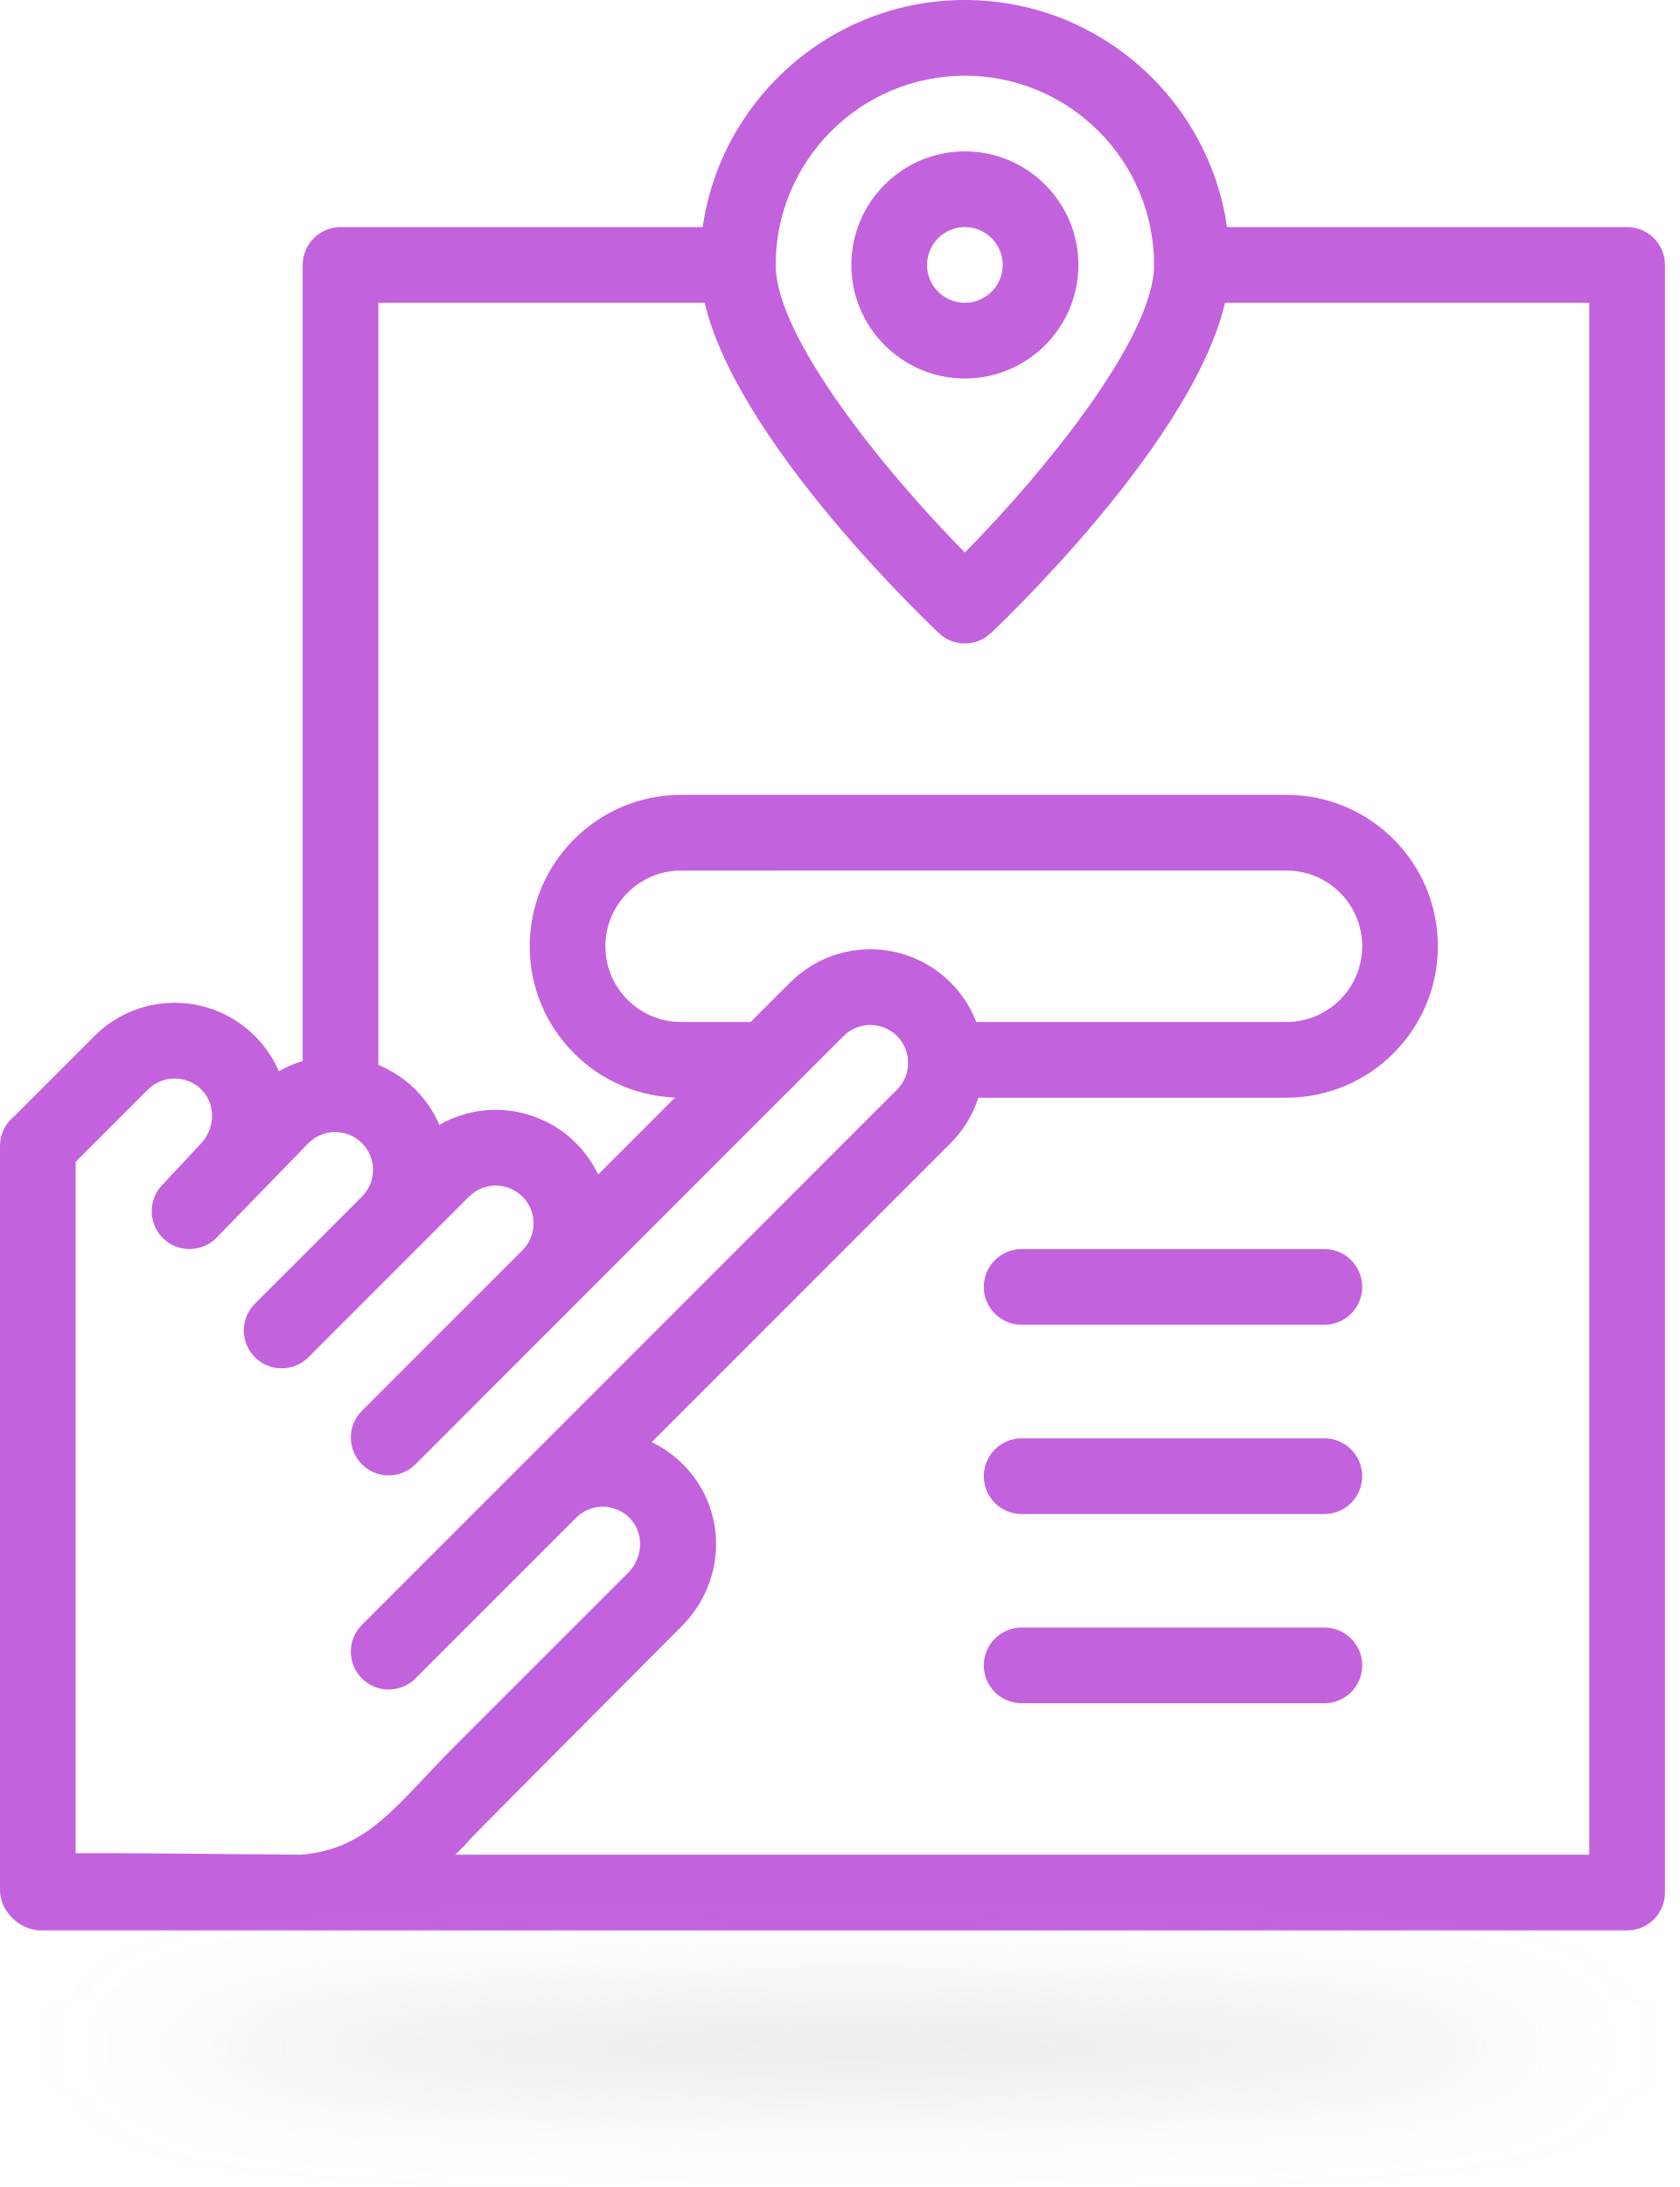
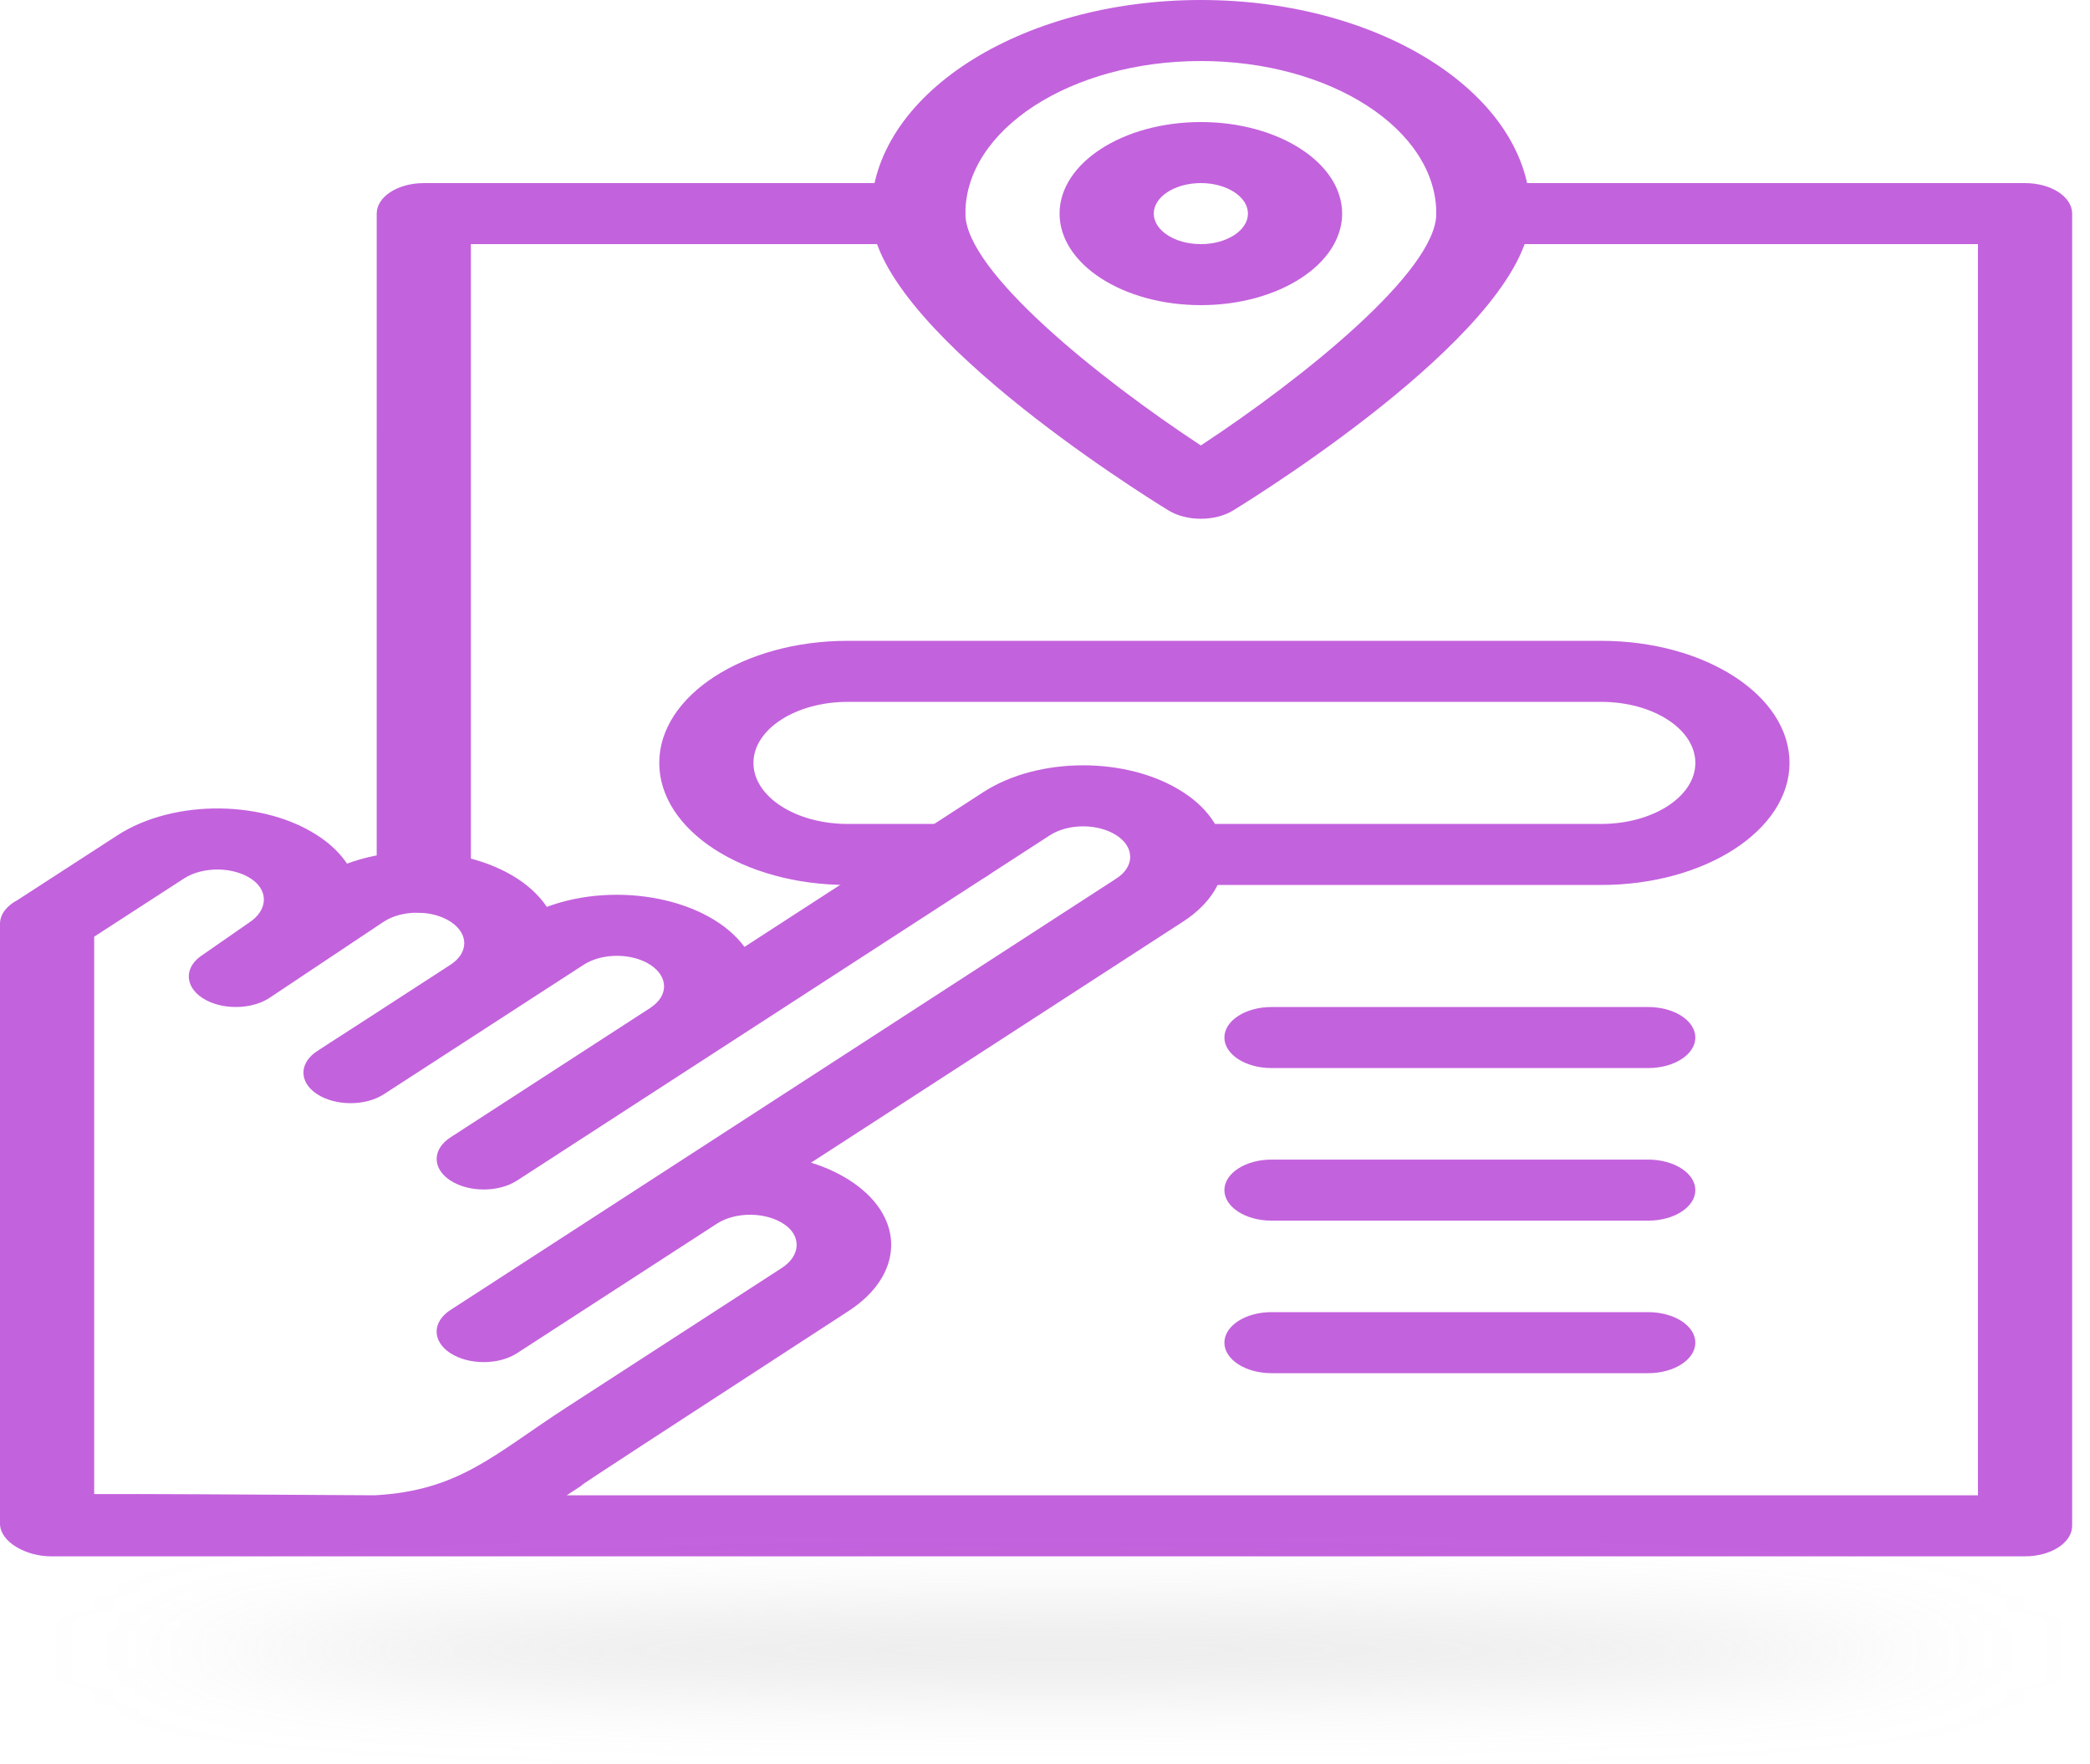
- <svg xmlns="http://www.w3.org/2000/svg" width="121.034pt" height="157.578pt" version="1.1" viewBox="0 0 121.034 157.578" id="svg8" xml:space="preserve">
+ <svg xmlns="http://www.w3.org/2000/svg" width="83.092pt" height="70.098pt" version="1.1" viewBox="0 0 83.092 70.098" id="svg8" xml:space="preserve">
  <defs id="defs8">
    <filter id="filter0_f_2476_4033" x="0.858" y="0.525" width="98.95" height="26.95" filterUnits="userSpaceOnUse" color-interpolation-filters="sRGB">
      <feFlood flood-opacity="0" result="BackgroundImageFix" id="feFlood1" />
      <feBlend mode="normal" in="SourceGraphic" in2="BackgroundImageFix" result="shape" id="feBlend1" />
      <feGaussianBlur stdDeviation="4.738" result="effect1_foregroundBlur_2476_4033" id="feGaussianBlur1" />
    </filter>
  </defs>
-   <g fill="#c362dd" id="g8" transform="matrix(0.1227269,0,0,0.1227269,-13.63986,-4.091714)" style="stroke-width:8.148">
+   <g fill="#c362dd" id="g8" transform="matrix(0.08425489,0,0,0.05459421,-9.364088,-1.820171)" style="stroke-width:8.148">
    <path d="M 1066.7,166.67 H 811.14 c -12.27,0 -22.223,9.949 -22.223,22.223 0,12.27 9.949,22.223 22.223,22.223 h 233.33 v 911.11 H 378.55 c 34.121,-34.129 -58.203,57.523 132.96,-134.16 25.922,-25.953 26.965,-66.941 2.383,-93.316 -5.898,-6.332 -12.723,-11.238 -20.043,-14.742 l 175.54,-175.53 c 25.992,-25.992 25.992,-68.285 0,-94.281 -26.062,-26.07 -68.223,-26.059 -94.281,-0.004 l -112.68,112.68 c -16.801,-35.121 -59.824,-48.316 -93.27,-29.137 -15.797,-36.672 -60.117,-50.965 -94.273,-31.484 -2.93,-6.801 -7.062,-13.219 -12.402,-18.949 -25.82,-27.645 -69.199,-28.406 -95.93,-1.68 l -47.156,47.156 c -5.035,4.078 -8.258,10.297 -8.258,17.273 v 436.82 c 0,13.348 12.332,23.801 23.988,23.801 106.17,-0.016 825.49,0 931.57,0 12.27,0 22.223,-9.949 22.223,-22.223 V 188.9 c 0,-12.273 -9.953,-22.223 -22.223,-22.223 z m -778.68,955.55 c -68.879,-0.648 -108.85,-1.039 -132.44,-0.871 V 715.439 l 42.391,-42.391 c 8.699,-8.703 23.195,-8.863 32.008,0.57 8.055,8.641 7.461,22.82 -1.324,31.602 -0.414,0.414 -2.277,2.43 -22.469,24.066 -9.586,10.262 -7.254,26.777 4.594,34.078 8.57,5.324 20.191,4.176 27.586,-3.426 l 53.992,-55.562 c 8.672,-8.57 22.703,-8.543 31.332,0.094 8.688,8.684 8.691,22.723 0.012,31.41 -66.078,66.309 -63.395,62.836 -65.715,66.355 -5.684,8.605 -4.762,20.332 2.848,27.941 8.688,8.684 22.758,8.668 31.43,0 74.648,-74.648 46.102,-46.102 94.281,-94.281 8.688,-8.691 22.738,-8.691 31.426,0 8.691,8.688 8.691,22.738 0,31.426 l -94.281,94.281 c -8.68,8.68 -8.68,22.75 0,31.43 8.68,8.676 22.746,8.68 31.426,0 l 251.41,-251.42 c 8.695,-8.691 22.734,-8.688 31.426,0.004 8.664,8.664 8.664,22.762 0,31.426 -2.816,2.816 -305.89,305.88 -314.28,314.27 -8.68,8.68 -8.68,22.75 0,31.43 8.66,8.656 22.734,8.699 31.438,0 l 94.43,-94.43 c 9.027,-8.863 23.344,-8.383 31.836,0.734 8.055,8.641 7.465,22.82 -1.301,31.602 l -101.54,101.51 c -34.41,34.402 -50.551,60.656 -90.523,64.062 z" id="path1" style="stroke-width:8.148" />
    <path d="m 311.11,698.07 c -12.273,0 -22.223,-9.949 -22.223,-22.223 l 0.004,-486.95 c 0,-12.27 9.949,-22.223 22.223,-22.223 h 233.33 c 12.273,0 22.223,9.949 22.223,22.223 0,12.27 -9.949,22.223 -22.223,22.223 h -211.11 v 464.73 c -0.004,12.27 -9.953,22.219 -22.227,22.219 z" id="path2" style="stroke-width:8.148" />
    <path d="m 677.78,255.55 c -36.762,0 -66.668,-29.906 -66.668,-66.668 0,-36.762 29.906,-66.668 66.668,-66.668 36.762,0 66.668,29.906 66.668,66.668 0,36.762 -29.906,66.668 -66.668,66.668 z m 0,-88.887 c -12.254,0 -22.223,9.969 -22.223,22.223 0,12.254 9.969,22.223 22.223,22.223 12.254,0 22.223,-9.969 22.223,-22.223 0,-12.254 -9.969,-22.223 -22.223,-22.223 z" id="path3" style="stroke-width:8.148" />
    <path d="M 662.49,405.02 C 648.131,391.415 522.22,269.75 522.22,188.89 c 0,-85.773 69.781,-155.55 155.55,-155.55 85.773,0 155.55,69.781 155.55,155.55 0,80.859 -125.91,202.52 -140.27,216.13 -8.57,8.121 -22,8.121 -30.57,0 z M 677.775,77.78 c -61.266,0 -111.11,49.844 -111.11,111.11 0,41.984 62.91,119.91 111.11,168.84 48.199,-48.93 111.11,-126.86 111.11,-168.84 0.004,-61.266 -49.844,-111.11 -111.11,-111.11 z" id="path4" style="stroke-width:8.148" />
    <path d="M 866.67,677.78 H 666.63 c -12.27,0 -22.223,-9.949 -22.223,-22.223 0,-12.27 9.949,-22.223 22.223,-22.223 h 200.04 c 24.508,0 44.445,-19.938 44.445,-44.445 0,-24.547 -19.898,-44.445 -44.445,-44.445 l -355.56,0.004 c -24.508,0 -44.445,19.938 -44.445,44.445 0,24.547 19.898,44.445 44.445,44.445 h 50.023 c 12.27,0 22.223,9.949 22.223,22.223 0,12.27 -9.949,22.223 -22.223,22.223 L 511.11,677.78 c -49.105,0 -88.891,-39.773 -88.891,-88.891 0,-49.012 39.875,-88.891 88.891,-88.891 h 355.55 c 49.105,0 88.891,39.773 88.891,88.891 0,49.016 -39.875,88.891 -88.887,88.891 z" id="path5" style="stroke-width:8.148" />
    <path d="M 888.89,811.11 H 711.11 c -12.27,0 -22.223,-9.949 -22.223,-22.223 0,-12.27 9.949,-22.223 22.223,-22.223 h 177.78 c 12.27,0 22.223,9.949 22.223,22.223 -0.004,12.273 -9.953,22.223 -22.223,22.223 z" id="path6" style="stroke-width:8.148" />
    <path d="M 888.89,922.22 H 711.11 c -12.27,0 -22.223,-9.949 -22.223,-22.223 0,-12.27 9.949,-22.223 22.223,-22.223 h 177.78 c 12.27,0 22.223,9.949 22.223,22.223 -0.004,12.27 -9.953,22.223 -22.223,22.223 z" id="path7" style="stroke-width:8.148" />
    <path d="M 888.89,1033.3 H 711.11 c -12.27,0 -22.223,-9.949 -22.223,-22.223 0,-12.27 9.949,-22.223 22.223,-22.223 h 177.78 c 12.27,0 22.223,9.949 22.223,22.223 -0.004,12.273 -9.953,22.223 -22.223,22.223 z" id="path8" style="stroke-width:8.148" />
  </g>
-   <g style="fill:none;stroke-width:0.789" id="g9" transform="matrix(1.206258,0,0,0.75,0.6392697,136.9718)">
+   <g style="fill:none;stroke-width:0.789" id="g9" transform="matrix(0.8281246,0,0,0.3336324,0.4388737,60.93097)">
    <ellipse cx="50.333" cy="14" rx="40" ry="4" fill="#a5a5a5" fill-opacity="0.3" id="ellipse1" style="stroke-width:0.789;filter:url(#filter0_f_2476_4033)" />
  </g>
</svg>
